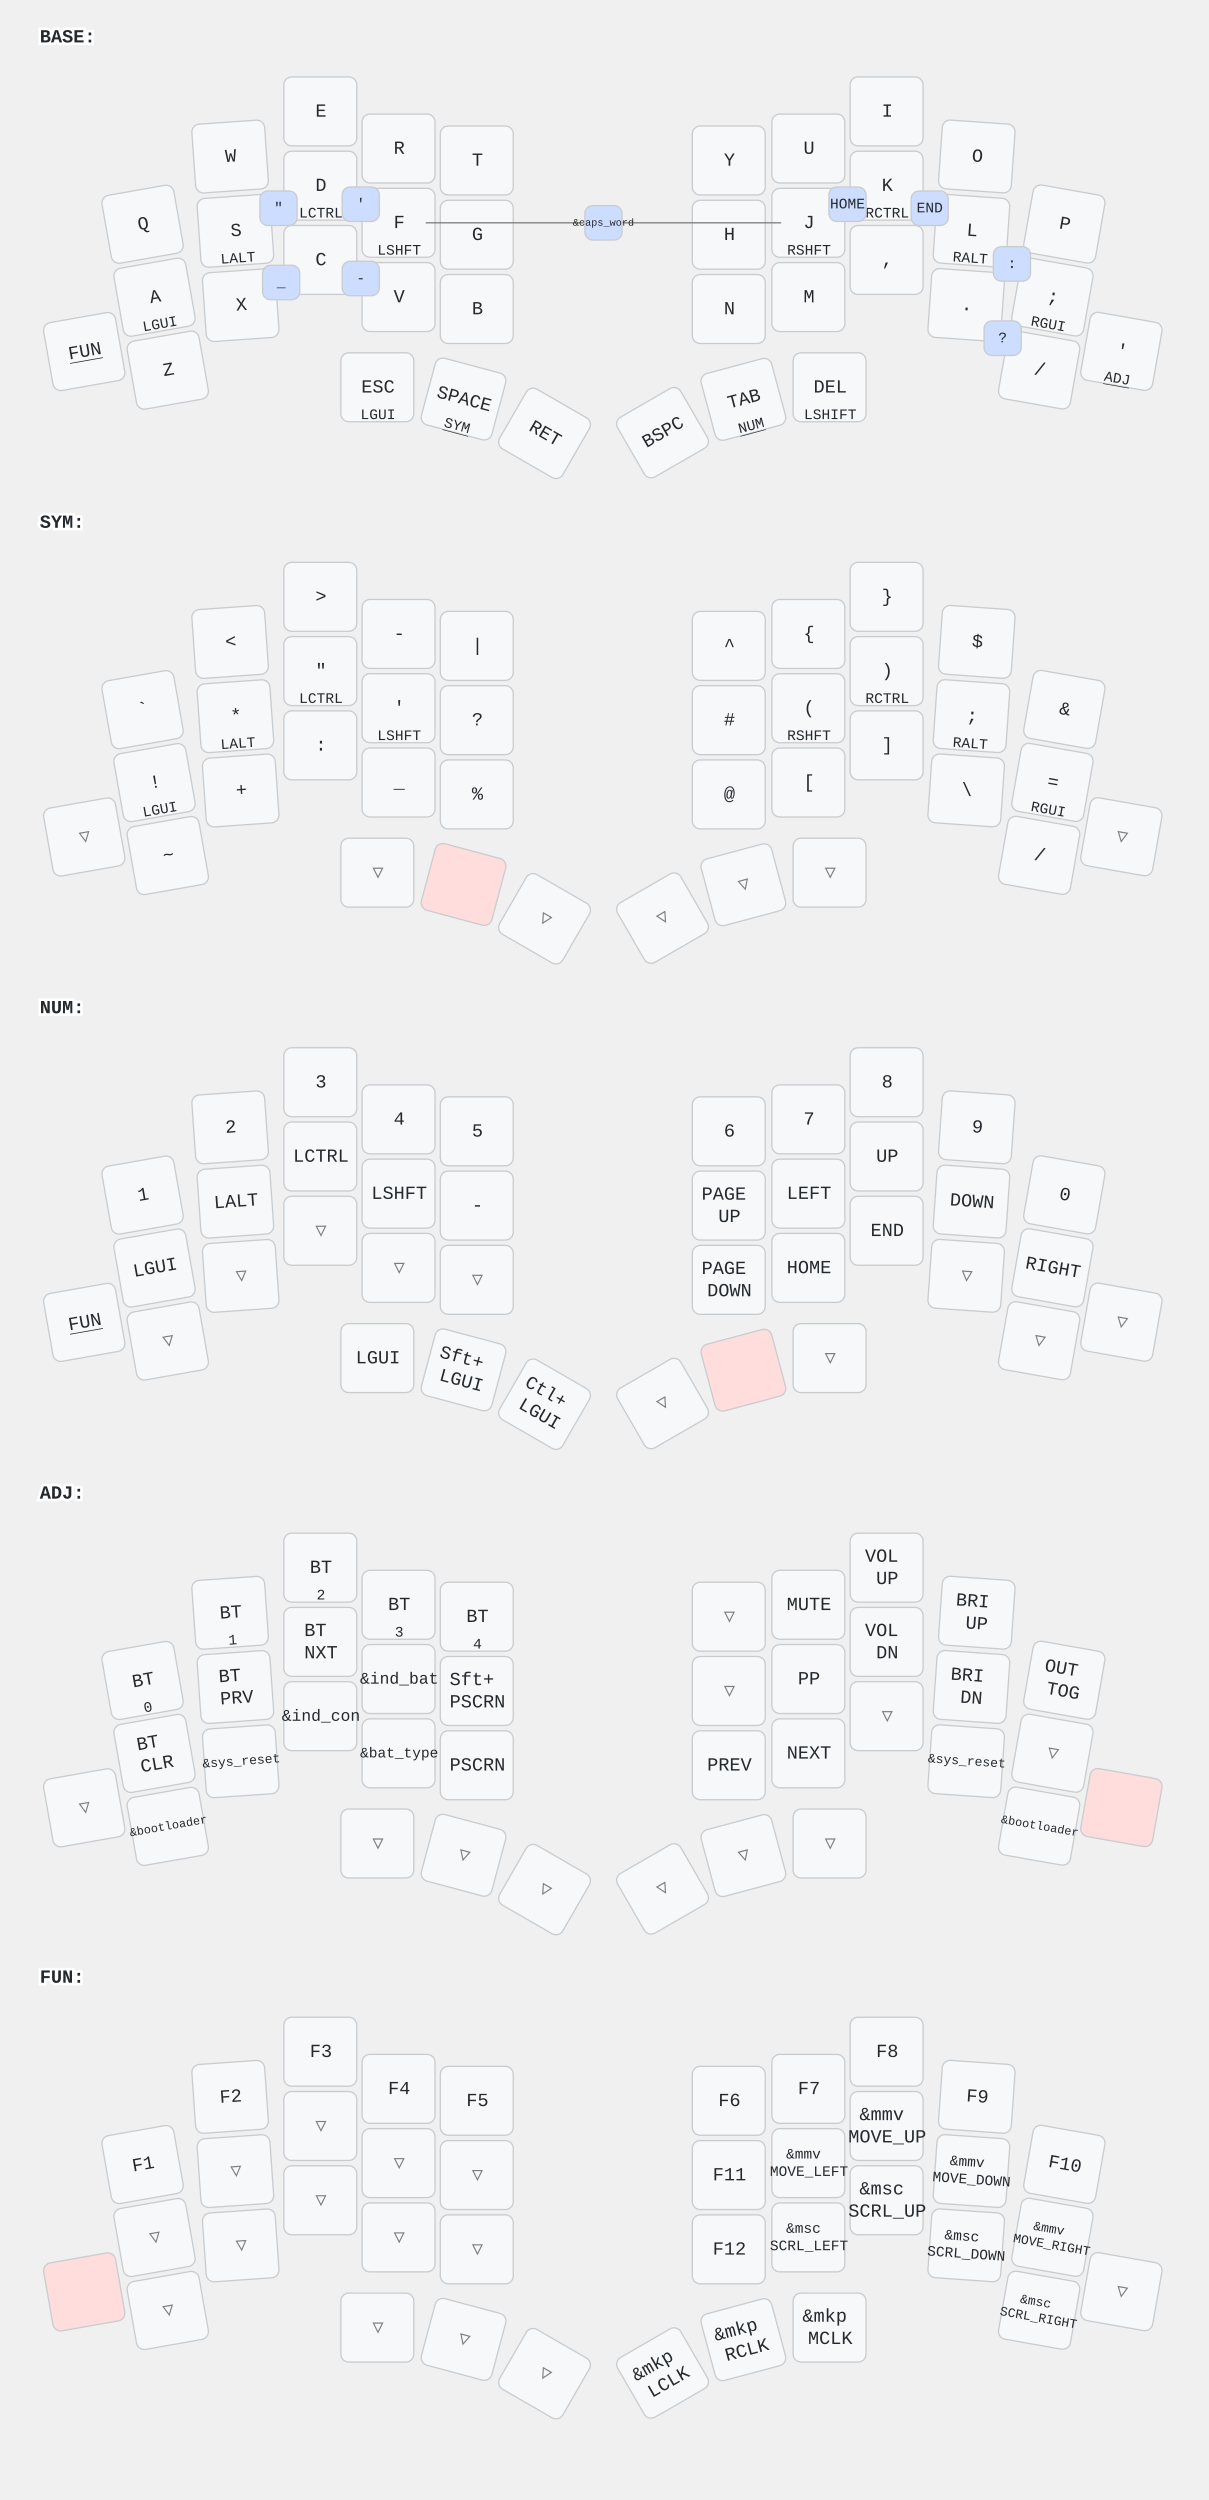
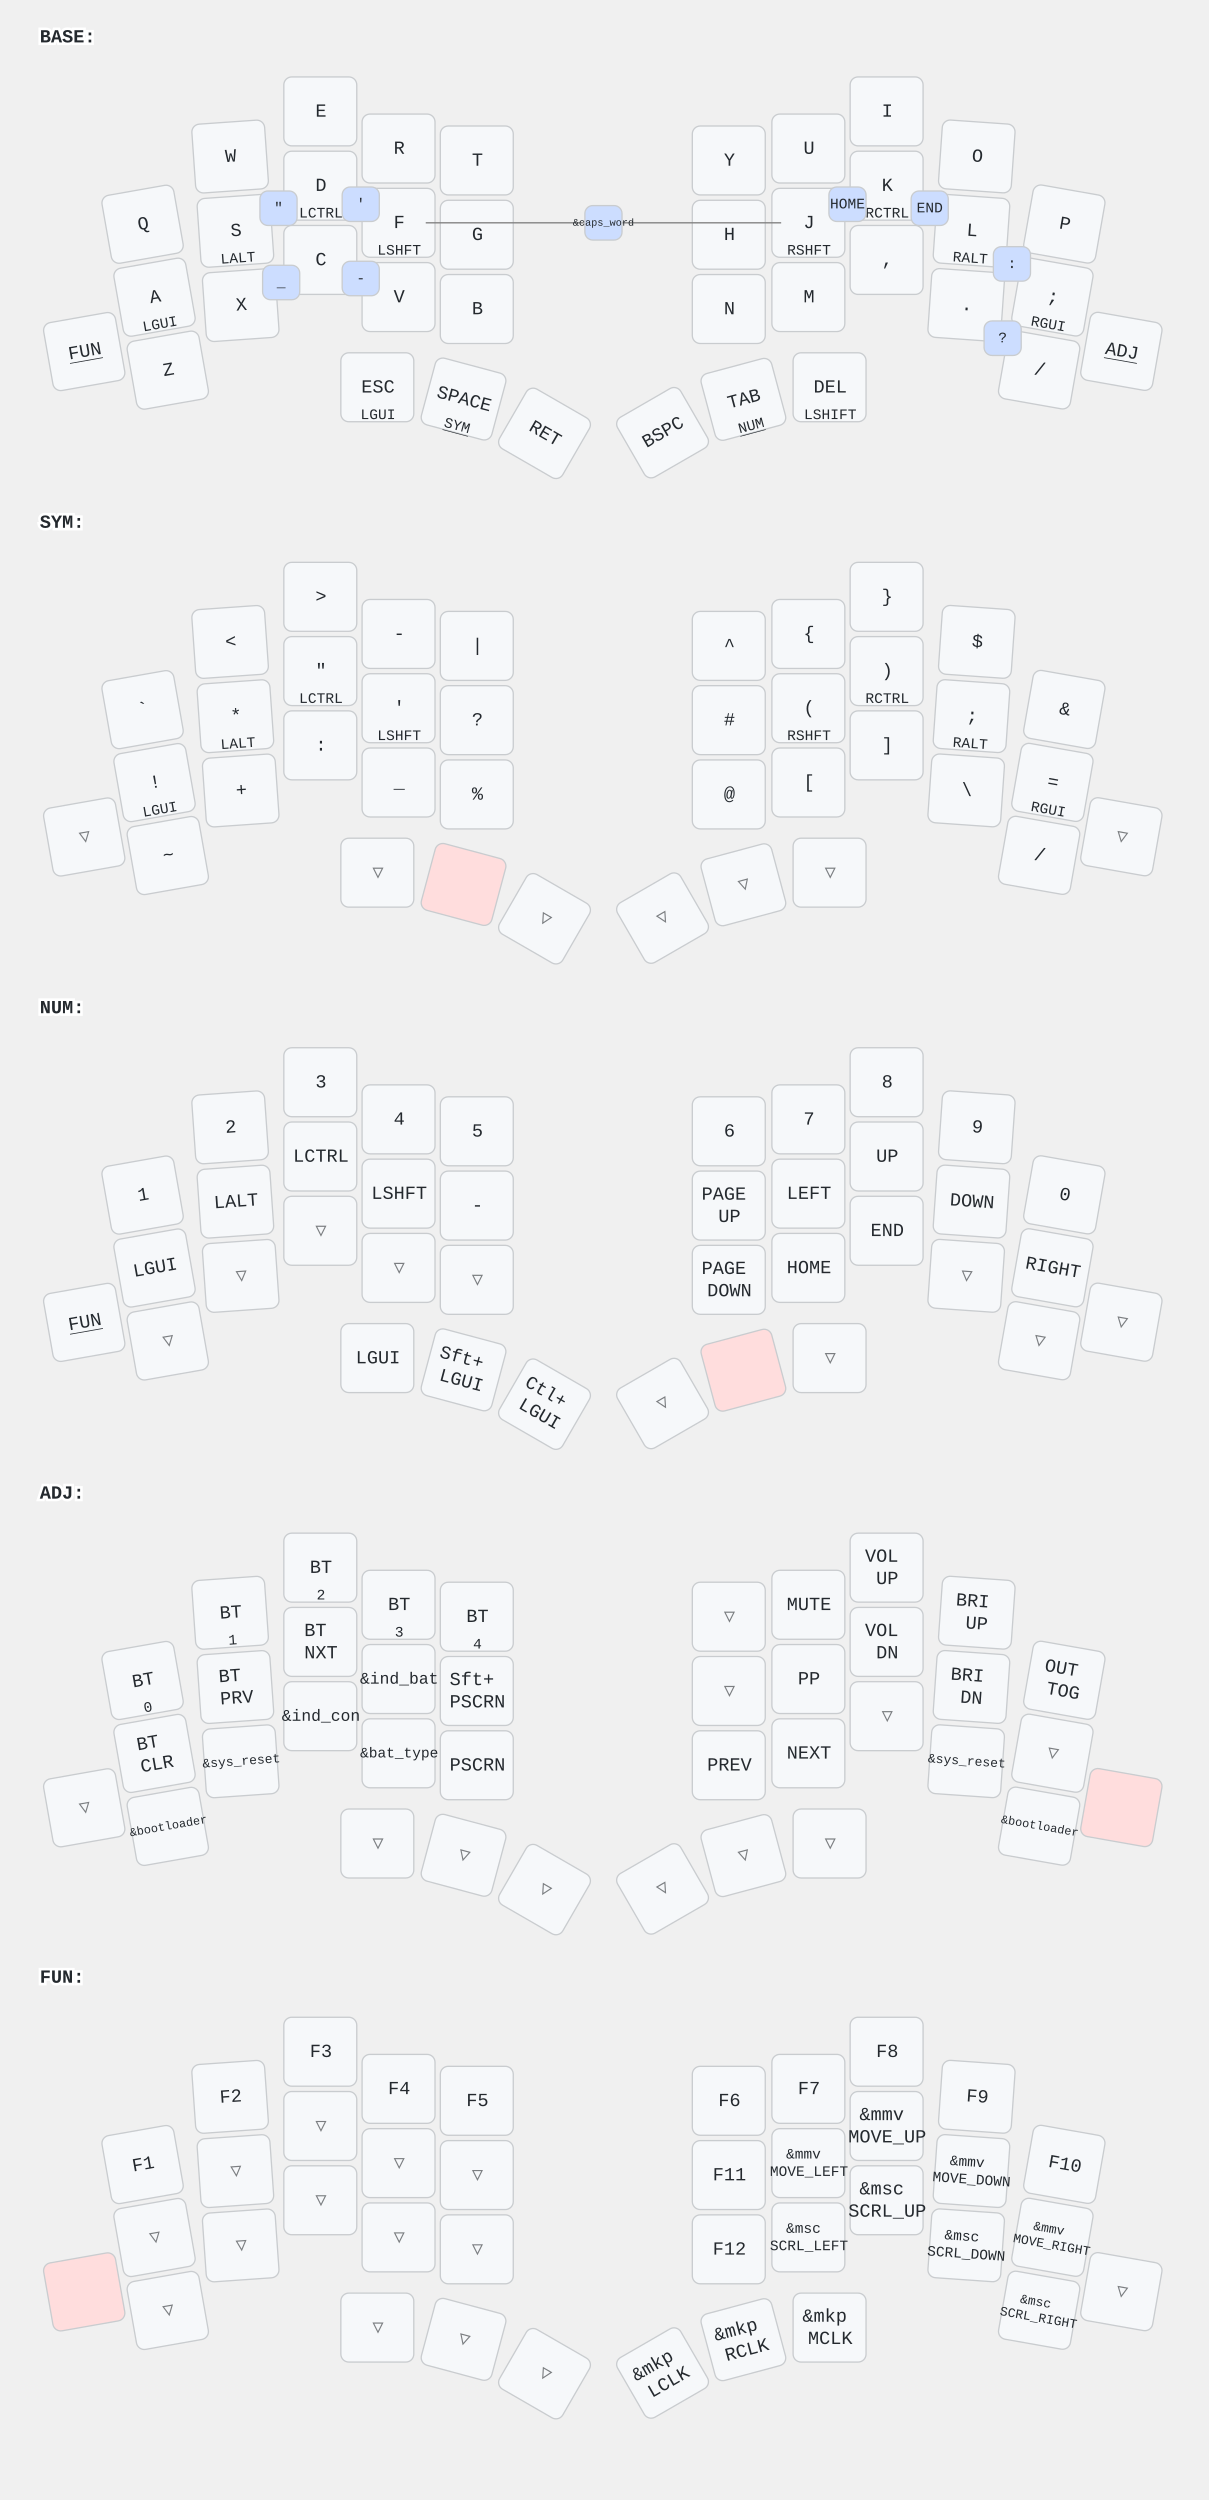
<svg xmlns="http://www.w3.org/2000/svg" width="911" height="1885" viewBox="0 0 911 1885" class="keymap">
  <style>/* inherit to force styles through use tags */
svg path {
    fill: inherit;
}

/* font and background color specifications */
svg.keymap {
    font-family: SFMono-Regular,Consolas,Liberation Mono,Menlo,monospace;
    font-size: 14px;
    font-kerning: normal;
    text-rendering: optimizeLegibility;
    fill: #24292e;
}

/* default key styling */
rect.key {
    fill: #f6f8fa;
}

rect.key, rect.combo {
    stroke: #c9cccf;
    stroke-width: 1;
}

/* default key side styling, only used is draw_key_sides is set */
rect.side {
    filter: brightness(90%);
}

/* color accent for combo boxes */
rect.combo, rect.combo-separate {
    fill: #cdf;
}

/* color accent for held keys */
rect.held, rect.combo.held {
    fill: #fdd;
}

/* color accent for ghost (optional) keys */
rect.ghost, rect.combo.ghost {
    stroke-dasharray: 4, 4;
    stroke-width: 2;
}

text {
    text-anchor: middle;
    dominant-baseline: middle;
}

/* styling for layer labels */
text.label {
    font-weight: bold;
    text-anchor: start;
    stroke: white;
    stroke-width: 4;
    paint-order: stroke;
}

/* styling for optional footer */
text.footer {
    text-anchor: end;
    dominant-baseline: auto;
    stroke: white;
    stroke-width: 4;
    paint-order: stroke;
}

/* styling for combo tap, and key non-tap label text */
text.combo, text.hold, text.shifted, text.left, text.right, text.tl, text.tr, text.bl, text.br {
    font-size: 11px;
}

text.hold, text.bl, text.br {
    text-anchor: middle;
    dominant-baseline: auto;
}

text.shifted, text.tl, text.tr {
    text-anchor: middle;
    dominant-baseline: hanging;
}

text.left, text.tl, text.bl {
    text-anchor: start;
}

text.right, text.tr, text.br {
    text-anchor: end;
}

text.layer-activator {
    text-decoration: underline;
}

/* styling for hold/shifted label text in combo box */
text.combo.hold, text.combo.shifted, text.combo.left, text.combo.right {
    font-size: 8px;
}

/* lighter symbol for transparent keys */
text.trans {
    fill: #7b7e81;
}

/* styling for combo dendrons */
path.combo {
    stroke-width: 1;
    stroke: gray;
    fill: none;
}

/* Start Tabler Icons Cleanup */
/* cannot use height/width with glyphs */
.icon-tabler &gt; path {
    fill: inherit;
    stroke: inherit;
    stroke-width: 2;
}
/* hide tabler's default box */
.icon-tabler &gt; path[stroke="none"][fill="none"] {
    visibility: hidden;
}
/* End Tabler Icons Cleanup */
</style>
  <g transform="translate(30, 0)" class="layer-BASE">
    <text x="0" y="28" class="label" id="BASE">BASE:</text>
    <g transform="translate(0, 56)">
      <g transform="translate(78, 113) rotate(-10.0)" class="key keypos-0">
        <rect rx="6" ry="6" x="-28" y="-26" width="55" height="52" class="key" />
        <text x="0" y="0" class="key tap">Q</text>
      </g>
      <g transform="translate(144, 62) rotate(-4.0)" class="key keypos-1">
        <rect rx="6" ry="6" x="-28" y="-26" width="55" height="52" class="key" />
        <text x="0" y="0" class="key tap">W</text>
      </g>
      <g transform="translate(212, 28)" class="key keypos-2">
        <rect rx="6" ry="6" x="-28" y="-26" width="55" height="52" class="key" />
        <text x="0" y="0" class="key tap">E</text>
      </g>
      <g transform="translate(271, 56)" class="key keypos-3">
        <rect rx="6" ry="6" x="-28" y="-26" width="55" height="52" class="key" />
        <text x="0" y="0" class="key tap">R</text>
      </g>
      <g transform="translate(330, 65)" class="key keypos-4">
        <rect rx="6" ry="6" x="-28" y="-26" width="55" height="52" class="key" />
        <text x="0" y="0" class="key tap">T</text>
      </g>
      <g transform="translate(520, 65)" class="key keypos-5">
        <rect rx="6" ry="6" x="-28" y="-26" width="55" height="52" class="key" />
        <text x="0" y="0" class="key tap">Y</text>
      </g>
      <g transform="translate(580, 56)" class="key keypos-6">
        <rect rx="6" ry="6" x="-28" y="-26" width="55" height="52" class="key" />
        <text x="0" y="0" class="key tap">U</text>
      </g>
      <g transform="translate(639, 28)" class="key keypos-7">
        <rect rx="6" ry="6" x="-28" y="-26" width="55" height="52" class="key" />
        <text x="0" y="0" class="key tap">I</text>
      </g>
      <g transform="translate(707, 62) rotate(4.0)" class="key keypos-8">
        <rect rx="6" ry="6" x="-28" y="-26" width="55" height="52" class="key" />
        <text x="0" y="0" class="key tap">O</text>
      </g>
      <g transform="translate(773, 113) rotate(10.0)" class="key keypos-9">
        <rect rx="6" ry="6" x="-28" y="-26" width="55" height="52" class="key" />
        <text x="0" y="0" class="key tap">P</text>
      </g>
      <g transform="translate(87, 168) rotate(-10.0)" class="key keypos-10">
        <rect rx="6" ry="6" x="-28" y="-26" width="55" height="52" class="key" />
        <text x="0" y="0" class="key tap">A</text>
        <text x="0" y="24" class="key hold">LGUI</text>
      </g>
      <g transform="translate(148, 118) rotate(-4.0)" class="key keypos-11">
        <rect rx="6" ry="6" x="-28" y="-26" width="55" height="52" class="key" />
        <text x="0" y="0" class="key tap">S</text>
        <text x="0" y="24" class="key hold">LALT</text>
      </g>
      <g transform="translate(212, 84)" class="key keypos-12">
        <rect rx="6" ry="6" x="-28" y="-26" width="55" height="52" class="key" />
        <text x="0" y="0" class="key tap">D</text>
        <text x="0" y="24" class="key hold">LCTRL</text>
      </g>
      <g transform="translate(271, 112)" class="key keypos-13">
        <rect rx="6" ry="6" x="-28" y="-26" width="55" height="52" class="key" />
        <text x="0" y="0" class="key tap">F</text>
        <text x="0" y="24" class="key hold">LSHFT</text>
      </g>
      <g transform="translate(330, 121)" class="key keypos-14">
        <rect rx="6" ry="6" x="-28" y="-26" width="55" height="52" class="key" />
        <text x="0" y="0" class="key tap">G</text>
      </g>
      <g transform="translate(520, 121)" class="key keypos-15">
        <rect rx="6" ry="6" x="-28" y="-26" width="55" height="52" class="key" />
        <text x="0" y="0" class="key tap">H</text>
      </g>
      <g transform="translate(580, 112)" class="key keypos-16">
        <rect rx="6" ry="6" x="-28" y="-26" width="55" height="52" class="key" />
        <text x="0" y="0" class="key tap">J</text>
        <text x="0" y="24" class="key hold">RSHFT</text>
      </g>
      <g transform="translate(639, 84)" class="key keypos-17">
        <rect rx="6" ry="6" x="-28" y="-26" width="55" height="52" class="key" />
        <text x="0" y="0" class="key tap">K</text>
        <text x="0" y="24" class="key hold">RCTRL</text>
      </g>
      <g transform="translate(703, 118) rotate(4.0)" class="key keypos-18">
        <rect rx="6" ry="6" x="-28" y="-26" width="55" height="52" class="key" />
        <text x="0" y="0" class="key tap">L</text>
        <text x="0" y="24" class="key hold">RALT</text>
      </g>
      <g transform="translate(764, 168) rotate(10.0)" class="key keypos-19">
        <rect rx="6" ry="6" x="-28" y="-26" width="55" height="52" class="key" />
        <text x="0" y="0" class="key tap">;</text>
        <text x="0" y="24" class="key hold">RGUI</text>
      </g>
      <g transform="translate(34, 209) rotate(-10.0)" class="key keypos-20">
        <rect rx="6" ry="6" x="-28" y="-26" width="55" height="52" class="key" />
        <a href="#FUN">
          <text x="0" y="0" class="key tap layer-activator">FUN</text>
        </a>
      </g>
      <g transform="translate(97, 223) rotate(-10.0)" class="key keypos-21">
        <rect rx="6" ry="6" x="-28" y="-26" width="55" height="52" class="key" />
        <text x="0" y="0" class="key tap">Z</text>
      </g>
      <g transform="translate(152, 174) rotate(-4.0)" class="key keypos-22">
        <rect rx="6" ry="6" x="-28" y="-26" width="55" height="52" class="key" />
        <text x="0" y="0" class="key tap">X</text>
      </g>
      <g transform="translate(212, 140)" class="key keypos-23">
        <rect rx="6" ry="6" x="-28" y="-26" width="55" height="52" class="key" />
        <text x="0" y="0" class="key tap">C</text>
      </g>
      <g transform="translate(271, 168)" class="key keypos-24">
        <rect rx="6" ry="6" x="-28" y="-26" width="55" height="52" class="key" />
        <text x="0" y="0" class="key tap">V</text>
      </g>
      <g transform="translate(330, 177)" class="key keypos-25">
        <rect rx="6" ry="6" x="-28" y="-26" width="55" height="52" class="key" />
        <text x="0" y="0" class="key tap">B</text>
      </g>
      <g transform="translate(520, 177)" class="key keypos-26">
        <rect rx="6" ry="6" x="-28" y="-26" width="55" height="52" class="key" />
        <text x="0" y="0" class="key tap">N</text>
      </g>
      <g transform="translate(580, 168)" class="key keypos-27">
        <rect rx="6" ry="6" x="-28" y="-26" width="55" height="52" class="key" />
        <text x="0" y="0" class="key tap">M</text>
      </g>
      <g transform="translate(639, 140)" class="key keypos-28">
        <rect rx="6" ry="6" x="-28" y="-26" width="55" height="52" class="key" />
        <text x="0" y="0" class="key tap">,</text>
      </g>
      <g transform="translate(699, 174) rotate(4.0)" class="key keypos-29">
        <rect rx="6" ry="6" x="-28" y="-26" width="55" height="52" class="key" />
        <text x="0" y="0" class="key tap">.</text>
      </g>
      <g transform="translate(754, 223) rotate(10.0)" class="key keypos-30">
        <rect rx="6" ry="6" x="-28" y="-26" width="55" height="52" class="key" />
        <text x="0" y="0" class="key tap">/</text>
      </g>
      <g transform="translate(816, 209) rotate(10.0)" class="key keypos-31">
        <rect rx="6" ry="6" x="-28" y="-26" width="55" height="52" class="key" />
-         <text x="0" y="0" class="key tap">'</text>
        <a href="#ADJ">
-           <text x="0" y="24" class="key hold layer-activator">ADJ</text>
+           <text x="0" y="0" class="key tap layer-activator">ADJ</text>
        </a>
      </g>
      <g transform="translate(255, 236)" class="key keypos-32">
        <rect rx="6" ry="6" x="-28" y="-26" width="55" height="52" class="key" />
        <text x="0" y="0" class="key tap">ESC</text>
        <text x="0" y="24" class="key hold">LGUI</text>
      </g>
      <g transform="translate(320, 245) rotate(15.0)" class="key keypos-33">
        <rect rx="6" ry="6" x="-28" y="-26" width="55" height="52" class="key" />
        <text x="0" y="0" class="key tap">SPACE</text>
        <a href="#SYM">
          <text x="0" y="24" class="key hold layer-activator">SYM</text>
        </a>
      </g>
      <g transform="translate(381, 271) rotate(30.0)" class="key keypos-34">
        <rect rx="6" ry="6" x="-28" y="-26" width="55" height="52" class="key" />
        <text x="0" y="0" class="key tap">RET</text>
      </g>
      <g transform="translate(470, 270) rotate(-30.0)" class="key keypos-35">
        <rect rx="6" ry="6" x="-28" y="-26" width="55" height="52" class="key" />
        <text x="0" y="0" class="key tap">BSPC</text>
      </g>
      <g transform="translate(531, 245) rotate(-15.0)" class="key keypos-36">
        <rect rx="6" ry="6" x="-28" y="-26" width="55" height="52" class="key" />
        <text x="0" y="0" class="key tap">TAB</text>
        <a href="#NUM">
          <text x="0" y="24" class="key hold layer-activator">NUM</text>
        </a>
      </g>
      <g transform="translate(596, 236)" class="key keypos-37">
        <rect rx="6" ry="6" x="-28" y="-26" width="55" height="52" class="key" />
        <text x="0" y="0" class="key tap">DEL</text>
        <text x="0" y="24" class="key hold">LSHIFT</text>
      </g>
      <g class="combo combopos-0">
        <path d="M425,112 l-134,0" class="combo" />
        <path d="M425,112 l134,0" class="combo" />
        <rect rx="6" ry="6" x="411" y="99" width="28" height="26" class="combo" />
        <text x="425" y="112" class="combo tap">
          <tspan style="font-size: 70%">&amp;caps_word</tspan>
        </text>
      </g>
      <g class="combo combopos-1">
        <rect rx="6" ry="6" x="168" y="144" width="28" height="26" class="combo" />
        <text x="182" y="157" class="combo tap">_</text>
      </g>
      <g class="combo combopos-2">
        <rect rx="6" ry="6" x="228" y="141" width="28" height="26" class="combo" />
        <text x="242" y="154" class="combo tap">-</text>
      </g>
      <g class="combo combopos-3">
        <rect rx="6" ry="6" x="719" y="130" width="28" height="26" class="combo" />
        <text x="733" y="143" class="combo tap">:</text>
      </g>
      <g class="combo combopos-4">
        <rect rx="6" ry="6" x="712" y="186" width="28" height="26" class="combo" />
        <text x="726" y="199" class="combo tap">?</text>
      </g>
      <g class="combo combopos-5">
        <rect rx="6" ry="6" x="595" y="85" width="28" height="26" class="combo" />
        <text x="609" y="98" class="combo tap">HOME</text>
      </g>
      <g class="combo combopos-6">
        <rect rx="6" ry="6" x="657" y="88" width="28" height="26" class="combo" />
        <text x="671" y="101" class="combo tap">END</text>
      </g>
      <g class="combo combopos-7">
        <rect rx="6" ry="6" x="228" y="85" width="28" height="26" class="combo" />
        <text x="242" y="98" class="combo tap">'</text>
      </g>
      <g class="combo combopos-8">
        <rect rx="6" ry="6" x="166" y="88" width="28" height="26" class="combo" />
        <text x="180" y="101" class="combo tap">"</text>
      </g>
    </g>
  </g>
  <g transform="translate(30, 366)" class="layer-SYM">
    <text x="0" y="28" class="label" id="SYM">SYM:</text>
    <g transform="translate(0, 56)">
      <g transform="translate(78, 113) rotate(-10.0)" class="key keypos-0">
        <rect rx="6" ry="6" x="-28" y="-26" width="55" height="52" class="key" />
        <text x="0" y="0" class="key tap">`</text>
      </g>
      <g transform="translate(144, 62) rotate(-4.0)" class="key keypos-1">
        <rect rx="6" ry="6" x="-28" y="-26" width="55" height="52" class="key" />
        <text x="0" y="0" class="key tap">&lt;</text>
      </g>
      <g transform="translate(212, 28)" class="key keypos-2">
        <rect rx="6" ry="6" x="-28" y="-26" width="55" height="52" class="key" />
        <text x="0" y="0" class="key tap">&gt;</text>
      </g>
      <g transform="translate(271, 56)" class="key keypos-3">
        <rect rx="6" ry="6" x="-28" y="-26" width="55" height="52" class="key" />
        <text x="0" y="0" class="key tap">-</text>
      </g>
      <g transform="translate(330, 65)" class="key keypos-4">
        <rect rx="6" ry="6" x="-28" y="-26" width="55" height="52" class="key" />
        <text x="0" y="0" class="key tap">|</text>
      </g>
      <g transform="translate(520, 65)" class="key keypos-5">
        <rect rx="6" ry="6" x="-28" y="-26" width="55" height="52" class="key" />
        <text x="0" y="0" class="key tap">^</text>
      </g>
      <g transform="translate(580, 56)" class="key keypos-6">
        <rect rx="6" ry="6" x="-28" y="-26" width="55" height="52" class="key" />
        <text x="0" y="0" class="key tap">{</text>
      </g>
      <g transform="translate(639, 28)" class="key keypos-7">
        <rect rx="6" ry="6" x="-28" y="-26" width="55" height="52" class="key" />
        <text x="0" y="0" class="key tap">}</text>
      </g>
      <g transform="translate(707, 62) rotate(4.0)" class="key keypos-8">
        <rect rx="6" ry="6" x="-28" y="-26" width="55" height="52" class="key" />
        <text x="0" y="0" class="key tap">$</text>
      </g>
      <g transform="translate(773, 113) rotate(10.0)" class="key keypos-9">
        <rect rx="6" ry="6" x="-28" y="-26" width="55" height="52" class="key" />
        <text x="0" y="0" class="key tap">&amp;</text>
      </g>
      <g transform="translate(87, 168) rotate(-10.0)" class="key keypos-10">
        <rect rx="6" ry="6" x="-28" y="-26" width="55" height="52" class="key" />
        <text x="0" y="0" class="key tap">!</text>
        <text x="0" y="24" class="key hold">LGUI</text>
      </g>
      <g transform="translate(148, 118) rotate(-4.0)" class="key keypos-11">
        <rect rx="6" ry="6" x="-28" y="-26" width="55" height="52" class="key" />
        <text x="0" y="0" class="key tap">*</text>
        <text x="0" y="24" class="key hold">LALT</text>
      </g>
      <g transform="translate(212, 84)" class="key keypos-12">
        <rect rx="6" ry="6" x="-28" y="-26" width="55" height="52" class="key" />
        <text x="0" y="0" class="key tap">"</text>
        <text x="0" y="24" class="key hold">LCTRL</text>
      </g>
      <g transform="translate(271, 112)" class="key keypos-13">
        <rect rx="6" ry="6" x="-28" y="-26" width="55" height="52" class="key" />
        <text x="0" y="0" class="key tap">'</text>
        <text x="0" y="24" class="key hold">LSHFT</text>
      </g>
      <g transform="translate(330, 121)" class="key keypos-14">
        <rect rx="6" ry="6" x="-28" y="-26" width="55" height="52" class="key" />
        <text x="0" y="0" class="key tap">?</text>
      </g>
      <g transform="translate(520, 121)" class="key keypos-15">
        <rect rx="6" ry="6" x="-28" y="-26" width="55" height="52" class="key" />
        <text x="0" y="0" class="key tap">#</text>
      </g>
      <g transform="translate(580, 112)" class="key keypos-16">
        <rect rx="6" ry="6" x="-28" y="-26" width="55" height="52" class="key" />
        <text x="0" y="0" class="key tap">(</text>
        <text x="0" y="24" class="key hold">RSHFT</text>
      </g>
      <g transform="translate(639, 84)" class="key keypos-17">
        <rect rx="6" ry="6" x="-28" y="-26" width="55" height="52" class="key" />
        <text x="0" y="0" class="key tap">)</text>
        <text x="0" y="24" class="key hold">RCTRL</text>
      </g>
      <g transform="translate(703, 118) rotate(4.0)" class="key keypos-18">
        <rect rx="6" ry="6" x="-28" y="-26" width="55" height="52" class="key" />
        <text x="0" y="0" class="key tap">;</text>
        <text x="0" y="24" class="key hold">RALT</text>
      </g>
      <g transform="translate(764, 168) rotate(10.0)" class="key keypos-19">
        <rect rx="6" ry="6" x="-28" y="-26" width="55" height="52" class="key" />
        <text x="0" y="0" class="key tap">=</text>
        <text x="0" y="24" class="key hold">RGUI</text>
      </g>
      <g transform="translate(34, 209) rotate(-10.0)" class="key trans keypos-20">
        <rect rx="6" ry="6" x="-28" y="-26" width="55" height="52" class="key trans" />
        <text x="0" y="0" class="key trans tap">▽</text>
      </g>
      <g transform="translate(97, 223) rotate(-10.0)" class="key keypos-21">
        <rect rx="6" ry="6" x="-28" y="-26" width="55" height="52" class="key" />
        <text x="0" y="0" class="key tap">~</text>
      </g>
      <g transform="translate(152, 174) rotate(-4.0)" class="key keypos-22">
        <rect rx="6" ry="6" x="-28" y="-26" width="55" height="52" class="key" />
        <text x="0" y="0" class="key tap">+</text>
      </g>
      <g transform="translate(212, 140)" class="key keypos-23">
        <rect rx="6" ry="6" x="-28" y="-26" width="55" height="52" class="key" />
        <text x="0" y="0" class="key tap">:</text>
      </g>
      <g transform="translate(271, 168)" class="key keypos-24">
        <rect rx="6" ry="6" x="-28" y="-26" width="55" height="52" class="key" />
        <text x="0" y="0" class="key tap">_</text>
      </g>
      <g transform="translate(330, 177)" class="key keypos-25">
        <rect rx="6" ry="6" x="-28" y="-26" width="55" height="52" class="key" />
        <text x="0" y="0" class="key tap">%</text>
      </g>
      <g transform="translate(520, 177)" class="key keypos-26">
        <rect rx="6" ry="6" x="-28" y="-26" width="55" height="52" class="key" />
        <text x="0" y="0" class="key tap">@</text>
      </g>
      <g transform="translate(580, 168)" class="key keypos-27">
        <rect rx="6" ry="6" x="-28" y="-26" width="55" height="52" class="key" />
        <text x="0" y="0" class="key tap">[</text>
      </g>
      <g transform="translate(639, 140)" class="key keypos-28">
        <rect rx="6" ry="6" x="-28" y="-26" width="55" height="52" class="key" />
        <text x="0" y="0" class="key tap">]</text>
      </g>
      <g transform="translate(699, 174) rotate(4.0)" class="key keypos-29">
        <rect rx="6" ry="6" x="-28" y="-26" width="55" height="52" class="key" />
        <text x="0" y="0" class="key tap">\</text>
      </g>
      <g transform="translate(754, 223) rotate(10.0)" class="key keypos-30">
        <rect rx="6" ry="6" x="-28" y="-26" width="55" height="52" class="key" />
        <text x="0" y="0" class="key tap">/</text>
      </g>
      <g transform="translate(816, 209) rotate(10.0)" class="key trans keypos-31">
        <rect rx="6" ry="6" x="-28" y="-26" width="55" height="52" class="key trans" />
        <text x="0" y="0" class="key trans tap">▽</text>
      </g>
      <g transform="translate(255, 236)" class="key trans keypos-32">
        <rect rx="6" ry="6" x="-28" y="-26" width="55" height="52" class="key trans" />
        <text x="0" y="0" class="key trans tap">▽</text>
      </g>
      <g transform="translate(320, 245) rotate(15.0)" class="key held keypos-33">
        <rect rx="6" ry="6" x="-28" y="-26" width="55" height="52" class="key held" />
      </g>
      <g transform="translate(381, 271) rotate(30.0)" class="key trans keypos-34">
        <rect rx="6" ry="6" x="-28" y="-26" width="55" height="52" class="key trans" />
        <text x="0" y="0" class="key trans tap">▽</text>
      </g>
      <g transform="translate(470, 270) rotate(-30.0)" class="key trans keypos-35">
        <rect rx="6" ry="6" x="-28" y="-26" width="55" height="52" class="key trans" />
        <text x="0" y="0" class="key trans tap">▽</text>
      </g>
      <g transform="translate(531, 245) rotate(-15.0)" class="key trans keypos-36">
        <rect rx="6" ry="6" x="-28" y="-26" width="55" height="52" class="key trans" />
        <text x="0" y="0" class="key trans tap">▽</text>
      </g>
      <g transform="translate(596, 236)" class="key trans keypos-37">
        <rect rx="6" ry="6" x="-28" y="-26" width="55" height="52" class="key trans" />
        <text x="0" y="0" class="key trans tap">▽</text>
      </g>
    </g>
  </g>
  <g transform="translate(30, 732)" class="layer-NUM">
    <text x="0" y="28" class="label" id="NUM">NUM:</text>
    <g transform="translate(0, 56)">
      <g transform="translate(78, 113) rotate(-10.0)" class="key keypos-0">
        <rect rx="6" ry="6" x="-28" y="-26" width="55" height="52" class="key" />
        <text x="0" y="0" class="key tap">1</text>
      </g>
      <g transform="translate(144, 62) rotate(-4.0)" class="key keypos-1">
        <rect rx="6" ry="6" x="-28" y="-26" width="55" height="52" class="key" />
        <text x="0" y="0" class="key tap">2</text>
      </g>
      <g transform="translate(212, 28)" class="key keypos-2">
        <rect rx="6" ry="6" x="-28" y="-26" width="55" height="52" class="key" />
        <text x="0" y="0" class="key tap">3</text>
      </g>
      <g transform="translate(271, 56)" class="key keypos-3">
        <rect rx="6" ry="6" x="-28" y="-26" width="55" height="52" class="key" />
        <text x="0" y="0" class="key tap">4</text>
      </g>
      <g transform="translate(330, 65)" class="key keypos-4">
        <rect rx="6" ry="6" x="-28" y="-26" width="55" height="52" class="key" />
        <text x="0" y="0" class="key tap">5</text>
      </g>
      <g transform="translate(520, 65)" class="key keypos-5">
        <rect rx="6" ry="6" x="-28" y="-26" width="55" height="52" class="key" />
        <text x="0" y="0" class="key tap">6</text>
      </g>
      <g transform="translate(580, 56)" class="key keypos-6">
        <rect rx="6" ry="6" x="-28" y="-26" width="55" height="52" class="key" />
        <text x="0" y="0" class="key tap">7</text>
      </g>
      <g transform="translate(639, 28)" class="key keypos-7">
        <rect rx="6" ry="6" x="-28" y="-26" width="55" height="52" class="key" />
        <text x="0" y="0" class="key tap">8</text>
      </g>
      <g transform="translate(707, 62) rotate(4.0)" class="key keypos-8">
        <rect rx="6" ry="6" x="-28" y="-26" width="55" height="52" class="key" />
        <text x="0" y="0" class="key tap">9</text>
      </g>
      <g transform="translate(773, 113) rotate(10.0)" class="key keypos-9">
        <rect rx="6" ry="6" x="-28" y="-26" width="55" height="52" class="key" />
        <text x="0" y="0" class="key tap">0</text>
      </g>
      <g transform="translate(87, 168) rotate(-10.0)" class="key keypos-10">
        <rect rx="6" ry="6" x="-28" y="-26" width="55" height="52" class="key" />
        <text x="0" y="0" class="key tap">LGUI</text>
      </g>
      <g transform="translate(148, 118) rotate(-4.0)" class="key keypos-11">
        <rect rx="6" ry="6" x="-28" y="-26" width="55" height="52" class="key" />
        <text x="0" y="0" class="key tap">LALT</text>
      </g>
      <g transform="translate(212, 84)" class="key keypos-12">
        <rect rx="6" ry="6" x="-28" y="-26" width="55" height="52" class="key" />
        <text x="0" y="0" class="key tap">LCTRL</text>
      </g>
      <g transform="translate(271, 112)" class="key keypos-13">
        <rect rx="6" ry="6" x="-28" y="-26" width="55" height="52" class="key" />
        <text x="0" y="0" class="key tap">LSHFT</text>
      </g>
      <g transform="translate(330, 121)" class="key keypos-14">
        <rect rx="6" ry="6" x="-28" y="-26" width="55" height="52" class="key" />
        <text x="0" y="0" class="key tap">-</text>
      </g>
      <g transform="translate(520, 121)" class="key keypos-15">
        <rect rx="6" ry="6" x="-28" y="-26" width="55" height="52" class="key" />
        <text x="0" y="0" class="key tap">
          <tspan x="0" dy="-0.6em">PAGE</tspan>
          <tspan x="0" dy="1.2em">UP</tspan>
        </text>
      </g>
      <g transform="translate(580, 112)" class="key keypos-16">
        <rect rx="6" ry="6" x="-28" y="-26" width="55" height="52" class="key" />
        <text x="0" y="0" class="key tap">LEFT</text>
      </g>
      <g transform="translate(639, 84)" class="key keypos-17">
        <rect rx="6" ry="6" x="-28" y="-26" width="55" height="52" class="key" />
        <text x="0" y="0" class="key tap">UP</text>
      </g>
      <g transform="translate(703, 118) rotate(4.0)" class="key keypos-18">
        <rect rx="6" ry="6" x="-28" y="-26" width="55" height="52" class="key" />
        <text x="0" y="0" class="key tap">DOWN</text>
      </g>
      <g transform="translate(764, 168) rotate(10.0)" class="key keypos-19">
        <rect rx="6" ry="6" x="-28" y="-26" width="55" height="52" class="key" />
        <text x="0" y="0" class="key tap">RIGHT</text>
      </g>
      <g transform="translate(34, 209) rotate(-10.0)" class="key keypos-20">
        <rect rx="6" ry="6" x="-28" y="-26" width="55" height="52" class="key" />
        <a href="#FUN">
          <text x="0" y="0" class="key tap layer-activator">FUN</text>
        </a>
      </g>
      <g transform="translate(97, 223) rotate(-10.0)" class="key trans keypos-21">
        <rect rx="6" ry="6" x="-28" y="-26" width="55" height="52" class="key trans" />
        <text x="0" y="0" class="key trans tap">▽</text>
      </g>
      <g transform="translate(152, 174) rotate(-4.0)" class="key trans keypos-22">
        <rect rx="6" ry="6" x="-28" y="-26" width="55" height="52" class="key trans" />
        <text x="0" y="0" class="key trans tap">▽</text>
      </g>
      <g transform="translate(212, 140)" class="key trans keypos-23">
        <rect rx="6" ry="6" x="-28" y="-26" width="55" height="52" class="key trans" />
        <text x="0" y="0" class="key trans tap">▽</text>
      </g>
      <g transform="translate(271, 168)" class="key trans keypos-24">
        <rect rx="6" ry="6" x="-28" y="-26" width="55" height="52" class="key trans" />
        <text x="0" y="0" class="key trans tap">▽</text>
      </g>
      <g transform="translate(330, 177)" class="key trans keypos-25">
        <rect rx="6" ry="6" x="-28" y="-26" width="55" height="52" class="key trans" />
        <text x="0" y="0" class="key trans tap">▽</text>
      </g>
      <g transform="translate(520, 177)" class="key keypos-26">
        <rect rx="6" ry="6" x="-28" y="-26" width="55" height="52" class="key" />
        <text x="0" y="0" class="key tap">
          <tspan x="0" dy="-0.6em">PAGE</tspan>
          <tspan x="0" dy="1.2em">DOWN</tspan>
        </text>
      </g>
      <g transform="translate(580, 168)" class="key keypos-27">
        <rect rx="6" ry="6" x="-28" y="-26" width="55" height="52" class="key" />
        <text x="0" y="0" class="key tap">HOME</text>
      </g>
      <g transform="translate(639, 140)" class="key keypos-28">
        <rect rx="6" ry="6" x="-28" y="-26" width="55" height="52" class="key" />
        <text x="0" y="0" class="key tap">END</text>
      </g>
      <g transform="translate(699, 174) rotate(4.0)" class="key trans keypos-29">
        <rect rx="6" ry="6" x="-28" y="-26" width="55" height="52" class="key trans" />
        <text x="0" y="0" class="key trans tap">▽</text>
      </g>
      <g transform="translate(754, 223) rotate(10.0)" class="key trans keypos-30">
        <rect rx="6" ry="6" x="-28" y="-26" width="55" height="52" class="key trans" />
        <text x="0" y="0" class="key trans tap">▽</text>
      </g>
      <g transform="translate(816, 209) rotate(10.0)" class="key trans keypos-31">
        <rect rx="6" ry="6" x="-28" y="-26" width="55" height="52" class="key trans" />
        <text x="0" y="0" class="key trans tap">▽</text>
      </g>
      <g transform="translate(255, 236)" class="key keypos-32">
        <rect rx="6" ry="6" x="-28" y="-26" width="55" height="52" class="key" />
        <text x="0" y="0" class="key tap">LGUI</text>
      </g>
      <g transform="translate(320, 245) rotate(15.0)" class="key keypos-33">
        <rect rx="6" ry="6" x="-28" y="-26" width="55" height="52" class="key" />
        <text x="0" y="0" class="key tap">
          <tspan x="0" dy="-0.6em">Sft+</tspan>
          <tspan x="0" dy="1.2em">LGUI</tspan>
        </text>
      </g>
      <g transform="translate(381, 271) rotate(30.0)" class="key keypos-34">
        <rect rx="6" ry="6" x="-28" y="-26" width="55" height="52" class="key" />
        <text x="0" y="0" class="key tap">
          <tspan x="0" dy="-0.6em">Ctl+</tspan>
          <tspan x="0" dy="1.2em">LGUI</tspan>
        </text>
      </g>
      <g transform="translate(470, 270) rotate(-30.0)" class="key trans keypos-35">
        <rect rx="6" ry="6" x="-28" y="-26" width="55" height="52" class="key trans" />
        <text x="0" y="0" class="key trans tap">▽</text>
      </g>
      <g transform="translate(531, 245) rotate(-15.0)" class="key held keypos-36">
        <rect rx="6" ry="6" x="-28" y="-26" width="55" height="52" class="key held" />
      </g>
      <g transform="translate(596, 236)" class="key trans keypos-37">
        <rect rx="6" ry="6" x="-28" y="-26" width="55" height="52" class="key trans" />
        <text x="0" y="0" class="key trans tap">▽</text>
      </g>
    </g>
  </g>
  <g transform="translate(30, 1098)" class="layer-ADJ">
    <text x="0" y="28" class="label" id="ADJ">ADJ:</text>
    <g transform="translate(0, 56)">
      <g transform="translate(78, 113) rotate(-10.0)" class="key keypos-0">
        <rect rx="6" ry="6" x="-28" y="-26" width="55" height="52" class="key" />
        <text x="0" y="0" class="key tap">BT</text>
        <text x="0" y="24" class="key hold">0</text>
      </g>
      <g transform="translate(144, 62) rotate(-4.0)" class="key keypos-1">
        <rect rx="6" ry="6" x="-28" y="-26" width="55" height="52" class="key" />
        <text x="0" y="0" class="key tap">BT</text>
        <text x="0" y="24" class="key hold">1</text>
      </g>
      <g transform="translate(212, 28)" class="key keypos-2">
        <rect rx="6" ry="6" x="-28" y="-26" width="55" height="52" class="key" />
        <text x="0" y="0" class="key tap">BT</text>
        <text x="0" y="24" class="key hold">2</text>
      </g>
      <g transform="translate(271, 56)" class="key keypos-3">
        <rect rx="6" ry="6" x="-28" y="-26" width="55" height="52" class="key" />
        <text x="0" y="0" class="key tap">BT</text>
        <text x="0" y="24" class="key hold">3</text>
      </g>
      <g transform="translate(330, 65)" class="key keypos-4">
        <rect rx="6" ry="6" x="-28" y="-26" width="55" height="52" class="key" />
        <text x="0" y="0" class="key tap">BT</text>
        <text x="0" y="24" class="key hold">4</text>
      </g>
      <g transform="translate(520, 65)" class="key trans keypos-5">
        <rect rx="6" ry="6" x="-28" y="-26" width="55" height="52" class="key trans" />
        <text x="0" y="0" class="key trans tap">▽</text>
      </g>
      <g transform="translate(580, 56)" class="key keypos-6">
        <rect rx="6" ry="6" x="-28" y="-26" width="55" height="52" class="key" />
        <text x="0" y="0" class="key tap">MUTE</text>
      </g>
      <g transform="translate(639, 28)" class="key keypos-7">
        <rect rx="6" ry="6" x="-28" y="-26" width="55" height="52" class="key" />
        <text x="0" y="0" class="key tap">
          <tspan x="0" dy="-0.6em">VOL</tspan>
          <tspan x="0" dy="1.2em">UP</tspan>
        </text>
      </g>
      <g transform="translate(707, 62) rotate(4.0)" class="key keypos-8">
        <rect rx="6" ry="6" x="-28" y="-26" width="55" height="52" class="key" />
        <text x="0" y="0" class="key tap">
          <tspan x="0" dy="-0.6em">BRI</tspan>
          <tspan x="0" dy="1.2em">UP</tspan>
        </text>
      </g>
      <g transform="translate(773, 113) rotate(10.0)" class="key keypos-9">
        <rect rx="6" ry="6" x="-28" y="-26" width="55" height="52" class="key" />
        <text x="0" y="0" class="key tap">
          <tspan x="0" dy="-0.6em">OUT</tspan>
          <tspan x="0" dy="1.2em">TOG</tspan>
        </text>
      </g>
      <g transform="translate(87, 168) rotate(-10.0)" class="key keypos-10">
        <rect rx="6" ry="6" x="-28" y="-26" width="55" height="52" class="key" />
        <text x="0" y="0" class="key tap">
          <tspan x="0" dy="-0.6em">BT</tspan>
          <tspan x="0" dy="1.2em">CLR</tspan>
        </text>
      </g>
      <g transform="translate(148, 118) rotate(-4.0)" class="key keypos-11">
        <rect rx="6" ry="6" x="-28" y="-26" width="55" height="52" class="key" />
        <text x="0" y="0" class="key tap">
          <tspan x="0" dy="-0.6em">BT</tspan>
          <tspan x="0" dy="1.2em">PRV</tspan>
        </text>
      </g>
      <g transform="translate(212, 84)" class="key keypos-12">
        <rect rx="6" ry="6" x="-28" y="-26" width="55" height="52" class="key" />
        <text x="0" y="0" class="key tap">
          <tspan x="0" dy="-0.6em">BT</tspan>
          <tspan x="0" dy="1.2em">NXT</tspan>
        </text>
      </g>
      <g transform="translate(271, 112)" class="key keypos-13">
        <rect rx="6" ry="6" x="-28" y="-26" width="55" height="52" class="key" />
        <text x="0" y="0" class="key tap">
          <tspan style="font-size: 88%">&amp;ind_bat</tspan>
        </text>
      </g>
      <g transform="translate(330, 121)" class="key keypos-14">
        <rect rx="6" ry="6" x="-28" y="-26" width="55" height="52" class="key" />
        <text x="0" y="0" class="key tap">
          <tspan x="0" dy="-0.6em">Sft+</tspan>
          <tspan x="0" dy="1.2em">PSCRN</tspan>
        </text>
      </g>
      <g transform="translate(520, 121)" class="key trans keypos-15">
        <rect rx="6" ry="6" x="-28" y="-26" width="55" height="52" class="key trans" />
        <text x="0" y="0" class="key trans tap">▽</text>
      </g>
      <g transform="translate(580, 112)" class="key keypos-16">
        <rect rx="6" ry="6" x="-28" y="-26" width="55" height="52" class="key" />
        <text x="0" y="0" class="key tap">PP</text>
      </g>
      <g transform="translate(639, 84)" class="key keypos-17">
        <rect rx="6" ry="6" x="-28" y="-26" width="55" height="52" class="key" />
        <text x="0" y="0" class="key tap">
          <tspan x="0" dy="-0.6em">VOL</tspan>
          <tspan x="0" dy="1.2em">DN</tspan>
        </text>
      </g>
      <g transform="translate(703, 118) rotate(4.0)" class="key keypos-18">
        <rect rx="6" ry="6" x="-28" y="-26" width="55" height="52" class="key" />
        <text x="0" y="0" class="key tap">
          <tspan x="0" dy="-0.6em">BRI</tspan>
          <tspan x="0" dy="1.2em">DN</tspan>
        </text>
      </g>
      <g transform="translate(764, 168) rotate(10.0)" class="key trans keypos-19">
        <rect rx="6" ry="6" x="-28" y="-26" width="55" height="52" class="key trans" />
        <text x="0" y="0" class="key trans tap">▽</text>
      </g>
      <g transform="translate(34, 209) rotate(-10.0)" class="key trans keypos-20">
        <rect rx="6" ry="6" x="-28" y="-26" width="55" height="52" class="key trans" />
        <text x="0" y="0" class="key trans tap">▽</text>
      </g>
      <g transform="translate(97, 223) rotate(-10.0)" class="key keypos-21">
        <rect rx="6" ry="6" x="-28" y="-26" width="55" height="52" class="key" />
        <text x="0" y="0" class="key tap">
          <tspan style="font-size: 64%">&amp;bootloader</tspan>
        </text>
      </g>
      <g transform="translate(152, 174) rotate(-4.0)" class="key keypos-22">
        <rect rx="6" ry="6" x="-28" y="-26" width="55" height="52" class="key" />
        <text x="0" y="0" class="key tap">
          <tspan style="font-size: 70%">&amp;sys_reset</tspan>
        </text>
      </g>
      <g transform="translate(212, 140)" class="key keypos-23">
        <rect rx="6" ry="6" x="-28" y="-26" width="55" height="52" class="key" />
        <text x="0" y="0" class="key tap">
          <tspan style="font-size: 88%">&amp;ind_con</tspan>
        </text>
      </g>
      <g transform="translate(271, 168)" class="key keypos-24">
        <rect rx="6" ry="6" x="-28" y="-26" width="55" height="52" class="key" />
        <text x="0" y="0" class="key tap">
          <tspan style="font-size: 78%">&amp;bat_type</tspan>
        </text>
      </g>
      <g transform="translate(330, 177)" class="key keypos-25">
        <rect rx="6" ry="6" x="-28" y="-26" width="55" height="52" class="key" />
        <text x="0" y="0" class="key tap">PSCRN</text>
      </g>
      <g transform="translate(520, 177)" class="key keypos-26">
        <rect rx="6" ry="6" x="-28" y="-26" width="55" height="52" class="key" />
        <text x="0" y="0" class="key tap">PREV</text>
      </g>
      <g transform="translate(580, 168)" class="key keypos-27">
        <rect rx="6" ry="6" x="-28" y="-26" width="55" height="52" class="key" />
        <text x="0" y="0" class="key tap">NEXT</text>
      </g>
      <g transform="translate(639, 140)" class="key trans keypos-28">
        <rect rx="6" ry="6" x="-28" y="-26" width="55" height="52" class="key trans" />
        <text x="0" y="0" class="key trans tap">▽</text>
      </g>
      <g transform="translate(699, 174) rotate(4.0)" class="key keypos-29">
        <rect rx="6" ry="6" x="-28" y="-26" width="55" height="52" class="key" />
        <text x="0" y="0" class="key tap">
          <tspan style="font-size: 70%">&amp;sys_reset</tspan>
        </text>
      </g>
      <g transform="translate(754, 223) rotate(10.0)" class="key keypos-30">
        <rect rx="6" ry="6" x="-28" y="-26" width="55" height="52" class="key" />
        <text x="0" y="0" class="key tap">
          <tspan style="font-size: 64%">&amp;bootloader</tspan>
        </text>
      </g>
      <g transform="translate(816, 209) rotate(10.0)" class="key held keypos-31">
        <rect rx="6" ry="6" x="-28" y="-26" width="55" height="52" class="key held" />
      </g>
      <g transform="translate(255, 236)" class="key trans keypos-32">
        <rect rx="6" ry="6" x="-28" y="-26" width="55" height="52" class="key trans" />
        <text x="0" y="0" class="key trans tap">▽</text>
      </g>
      <g transform="translate(320, 245) rotate(15.0)" class="key trans keypos-33">
        <rect rx="6" ry="6" x="-28" y="-26" width="55" height="52" class="key trans" />
        <text x="0" y="0" class="key trans tap">▽</text>
      </g>
      <g transform="translate(381, 271) rotate(30.0)" class="key trans keypos-34">
        <rect rx="6" ry="6" x="-28" y="-26" width="55" height="52" class="key trans" />
        <text x="0" y="0" class="key trans tap">▽</text>
      </g>
      <g transform="translate(470, 270) rotate(-30.0)" class="key trans keypos-35">
        <rect rx="6" ry="6" x="-28" y="-26" width="55" height="52" class="key trans" />
        <text x="0" y="0" class="key trans tap">▽</text>
      </g>
      <g transform="translate(531, 245) rotate(-15.0)" class="key trans keypos-36">
        <rect rx="6" ry="6" x="-28" y="-26" width="55" height="52" class="key trans" />
        <text x="0" y="0" class="key trans tap">▽</text>
      </g>
      <g transform="translate(596, 236)" class="key trans keypos-37">
        <rect rx="6" ry="6" x="-28" y="-26" width="55" height="52" class="key trans" />
        <text x="0" y="0" class="key trans tap">▽</text>
      </g>
    </g>
  </g>
  <g transform="translate(30, 1463)" class="layer-FUN">
    <text x="0" y="28" class="label" id="FUN">FUN:</text>
    <g transform="translate(0, 56)">
      <g transform="translate(78, 113) rotate(-10.0)" class="key keypos-0">
        <rect rx="6" ry="6" x="-28" y="-26" width="55" height="52" class="key" />
        <text x="0" y="0" class="key tap">F1</text>
      </g>
      <g transform="translate(144, 62) rotate(-4.0)" class="key keypos-1">
        <rect rx="6" ry="6" x="-28" y="-26" width="55" height="52" class="key" />
        <text x="0" y="0" class="key tap">F2</text>
      </g>
      <g transform="translate(212, 28)" class="key keypos-2">
        <rect rx="6" ry="6" x="-28" y="-26" width="55" height="52" class="key" />
        <text x="0" y="0" class="key tap">F3</text>
      </g>
      <g transform="translate(271, 56)" class="key keypos-3">
        <rect rx="6" ry="6" x="-28" y="-26" width="55" height="52" class="key" />
        <text x="0" y="0" class="key tap">F4</text>
      </g>
      <g transform="translate(330, 65)" class="key keypos-4">
        <rect rx="6" ry="6" x="-28" y="-26" width="55" height="52" class="key" />
        <text x="0" y="0" class="key tap">F5</text>
      </g>
      <g transform="translate(520, 65)" class="key keypos-5">
        <rect rx="6" ry="6" x="-28" y="-26" width="55" height="52" class="key" />
        <text x="0" y="0" class="key tap">F6</text>
      </g>
      <g transform="translate(580, 56)" class="key keypos-6">
        <rect rx="6" ry="6" x="-28" y="-26" width="55" height="52" class="key" />
        <text x="0" y="0" class="key tap">F7</text>
      </g>
      <g transform="translate(639, 28)" class="key keypos-7">
        <rect rx="6" ry="6" x="-28" y="-26" width="55" height="52" class="key" />
        <text x="0" y="0" class="key tap">F8</text>
      </g>
      <g transform="translate(707, 62) rotate(4.0)" class="key keypos-8">
        <rect rx="6" ry="6" x="-28" y="-26" width="55" height="52" class="key" />
        <text x="0" y="0" class="key tap">F9</text>
      </g>
      <g transform="translate(773, 113) rotate(10.0)" class="key keypos-9">
        <rect rx="6" ry="6" x="-28" y="-26" width="55" height="52" class="key" />
        <text x="0" y="0" class="key tap">F10</text>
      </g>
      <g transform="translate(87, 168) rotate(-10.0)" class="key trans keypos-10">
        <rect rx="6" ry="6" x="-28" y="-26" width="55" height="52" class="key trans" />
        <text x="0" y="0" class="key trans tap">▽</text>
      </g>
      <g transform="translate(148, 118) rotate(-4.0)" class="key trans keypos-11">
        <rect rx="6" ry="6" x="-28" y="-26" width="55" height="52" class="key trans" />
        <text x="0" y="0" class="key trans tap">▽</text>
      </g>
      <g transform="translate(212, 84)" class="key trans keypos-12">
        <rect rx="6" ry="6" x="-28" y="-26" width="55" height="52" class="key trans" />
        <text x="0" y="0" class="key trans tap">▽</text>
      </g>
      <g transform="translate(271, 112)" class="key trans keypos-13">
        <rect rx="6" ry="6" x="-28" y="-26" width="55" height="52" class="key trans" />
        <text x="0" y="0" class="key trans tap">▽</text>
      </g>
      <g transform="translate(330, 121)" class="key trans keypos-14">
        <rect rx="6" ry="6" x="-28" y="-26" width="55" height="52" class="key trans" />
        <text x="0" y="0" class="key trans tap">▽</text>
      </g>
      <g transform="translate(520, 121)" class="key keypos-15">
        <rect rx="6" ry="6" x="-28" y="-26" width="55" height="52" class="key" />
        <text x="0" y="0" class="key tap">F11</text>
      </g>
      <g transform="translate(580, 112)" class="key keypos-16">
        <rect rx="6" ry="6" x="-28" y="-26" width="55" height="52" class="key" />
        <text x="0" y="0" class="key tap">
          <tspan x="0" dy="-0.6em" style="font-size: 78%">&amp;mmv</tspan>
          <tspan x="0" dy="1.2em" style="font-size: 78%">MOVE_LEFT</tspan>
        </text>
      </g>
      <g transform="translate(639, 84)" class="key keypos-17">
        <rect rx="6" ry="6" x="-28" y="-26" width="55" height="52" class="key" />
        <text x="0" y="0" class="key tap">
          <tspan x="0" dy="-0.6em">&amp;mmv</tspan>
          <tspan x="0" dy="1.2em">MOVE_UP</tspan>
        </text>
      </g>
      <g transform="translate(703, 118) rotate(4.0)" class="key keypos-18">
        <rect rx="6" ry="6" x="-28" y="-26" width="55" height="52" class="key" />
        <text x="0" y="0" class="key tap">
          <tspan x="0" dy="-0.6em" style="font-size: 78%">&amp;mmv</tspan>
          <tspan x="0" dy="1.2em" style="font-size: 78%">MOVE_DOWN</tspan>
        </text>
      </g>
      <g transform="translate(764, 168) rotate(10.0)" class="key keypos-19">
        <rect rx="6" ry="6" x="-28" y="-26" width="55" height="52" class="key" />
        <text x="0" y="0" class="key tap">
          <tspan x="0" dy="-0.6em" style="font-size: 70%">&amp;mmv</tspan>
          <tspan x="0" dy="1.2em" style="font-size: 70%">MOVE_RIGHT</tspan>
        </text>
      </g>
      <g transform="translate(34, 209) rotate(-10.0)" class="key held keypos-20">
        <rect rx="6" ry="6" x="-28" y="-26" width="55" height="52" class="key held" />
      </g>
      <g transform="translate(97, 223) rotate(-10.0)" class="key trans keypos-21">
        <rect rx="6" ry="6" x="-28" y="-26" width="55" height="52" class="key trans" />
        <text x="0" y="0" class="key trans tap">▽</text>
      </g>
      <g transform="translate(152, 174) rotate(-4.0)" class="key trans keypos-22">
        <rect rx="6" ry="6" x="-28" y="-26" width="55" height="52" class="key trans" />
        <text x="0" y="0" class="key trans tap">▽</text>
      </g>
      <g transform="translate(212, 140)" class="key trans keypos-23">
        <rect rx="6" ry="6" x="-28" y="-26" width="55" height="52" class="key trans" />
        <text x="0" y="0" class="key trans tap">▽</text>
      </g>
      <g transform="translate(271, 168)" class="key trans keypos-24">
        <rect rx="6" ry="6" x="-28" y="-26" width="55" height="52" class="key trans" />
        <text x="0" y="0" class="key trans tap">▽</text>
      </g>
      <g transform="translate(330, 177)" class="key trans keypos-25">
        <rect rx="6" ry="6" x="-28" y="-26" width="55" height="52" class="key trans" />
        <text x="0" y="0" class="key trans tap">▽</text>
      </g>
      <g transform="translate(520, 177)" class="key keypos-26">
        <rect rx="6" ry="6" x="-28" y="-26" width="55" height="52" class="key" />
        <text x="0" y="0" class="key tap">F12</text>
      </g>
      <g transform="translate(580, 168)" class="key keypos-27">
        <rect rx="6" ry="6" x="-28" y="-26" width="55" height="52" class="key" />
        <text x="0" y="0" class="key tap">
          <tspan x="0" dy="-0.6em" style="font-size: 78%">&amp;msc</tspan>
          <tspan x="0" dy="1.2em" style="font-size: 78%">SCRL_LEFT</tspan>
        </text>
      </g>
      <g transform="translate(639, 140)" class="key keypos-28">
        <rect rx="6" ry="6" x="-28" y="-26" width="55" height="52" class="key" />
        <text x="0" y="0" class="key tap">
          <tspan x="0" dy="-0.6em">&amp;msc</tspan>
          <tspan x="0" dy="1.2em">SCRL_UP</tspan>
        </text>
      </g>
      <g transform="translate(699, 174) rotate(4.0)" class="key keypos-29">
        <rect rx="6" ry="6" x="-28" y="-26" width="55" height="52" class="key" />
        <text x="0" y="0" class="key tap">
          <tspan x="0" dy="-0.6em" style="font-size: 78%">&amp;msc</tspan>
          <tspan x="0" dy="1.2em" style="font-size: 78%">SCRL_DOWN</tspan>
        </text>
      </g>
      <g transform="translate(754, 223) rotate(10.0)" class="key keypos-30">
        <rect rx="6" ry="6" x="-28" y="-26" width="55" height="52" class="key" />
        <text x="0" y="0" class="key tap">
          <tspan x="0" dy="-0.6em" style="font-size: 70%">&amp;msc</tspan>
          <tspan x="0" dy="1.2em" style="font-size: 70%">SCRL_RIGHT</tspan>
        </text>
      </g>
      <g transform="translate(816, 209) rotate(10.0)" class="key trans keypos-31">
        <rect rx="6" ry="6" x="-28" y="-26" width="55" height="52" class="key trans" />
        <text x="0" y="0" class="key trans tap">▽</text>
      </g>
      <g transform="translate(255, 236)" class="key trans keypos-32">
        <rect rx="6" ry="6" x="-28" y="-26" width="55" height="52" class="key trans" />
        <text x="0" y="0" class="key trans tap">▽</text>
      </g>
      <g transform="translate(320, 245) rotate(15.0)" class="key trans keypos-33">
        <rect rx="6" ry="6" x="-28" y="-26" width="55" height="52" class="key trans" />
        <text x="0" y="0" class="key trans tap">▽</text>
      </g>
      <g transform="translate(381, 271) rotate(30.0)" class="key trans keypos-34">
        <rect rx="6" ry="6" x="-28" y="-26" width="55" height="52" class="key trans" />
        <text x="0" y="0" class="key trans tap">▽</text>
      </g>
      <g transform="translate(470, 270) rotate(-30.0)" class="key keypos-35">
        <rect rx="6" ry="6" x="-28" y="-26" width="55" height="52" class="key" />
        <text x="0" y="0" class="key tap">
          <tspan x="0" dy="-0.6em">&amp;mkp</tspan>
          <tspan x="0" dy="1.2em">LCLK</tspan>
        </text>
      </g>
      <g transform="translate(531, 245) rotate(-15.0)" class="key keypos-36">
        <rect rx="6" ry="6" x="-28" y="-26" width="55" height="52" class="key" />
        <text x="0" y="0" class="key tap">
          <tspan x="0" dy="-0.6em">&amp;mkp</tspan>
          <tspan x="0" dy="1.2em">RCLK</tspan>
        </text>
      </g>
      <g transform="translate(596, 236)" class="key keypos-37">
        <rect rx="6" ry="6" x="-28" y="-26" width="55" height="52" class="key" />
        <text x="0" y="0" class="key tap">
          <tspan x="0" dy="-0.6em">&amp;mkp</tspan>
          <tspan x="0" dy="1.2em">MCLK</tspan>
        </text>
      </g>
    </g>
  </g>
</svg>
